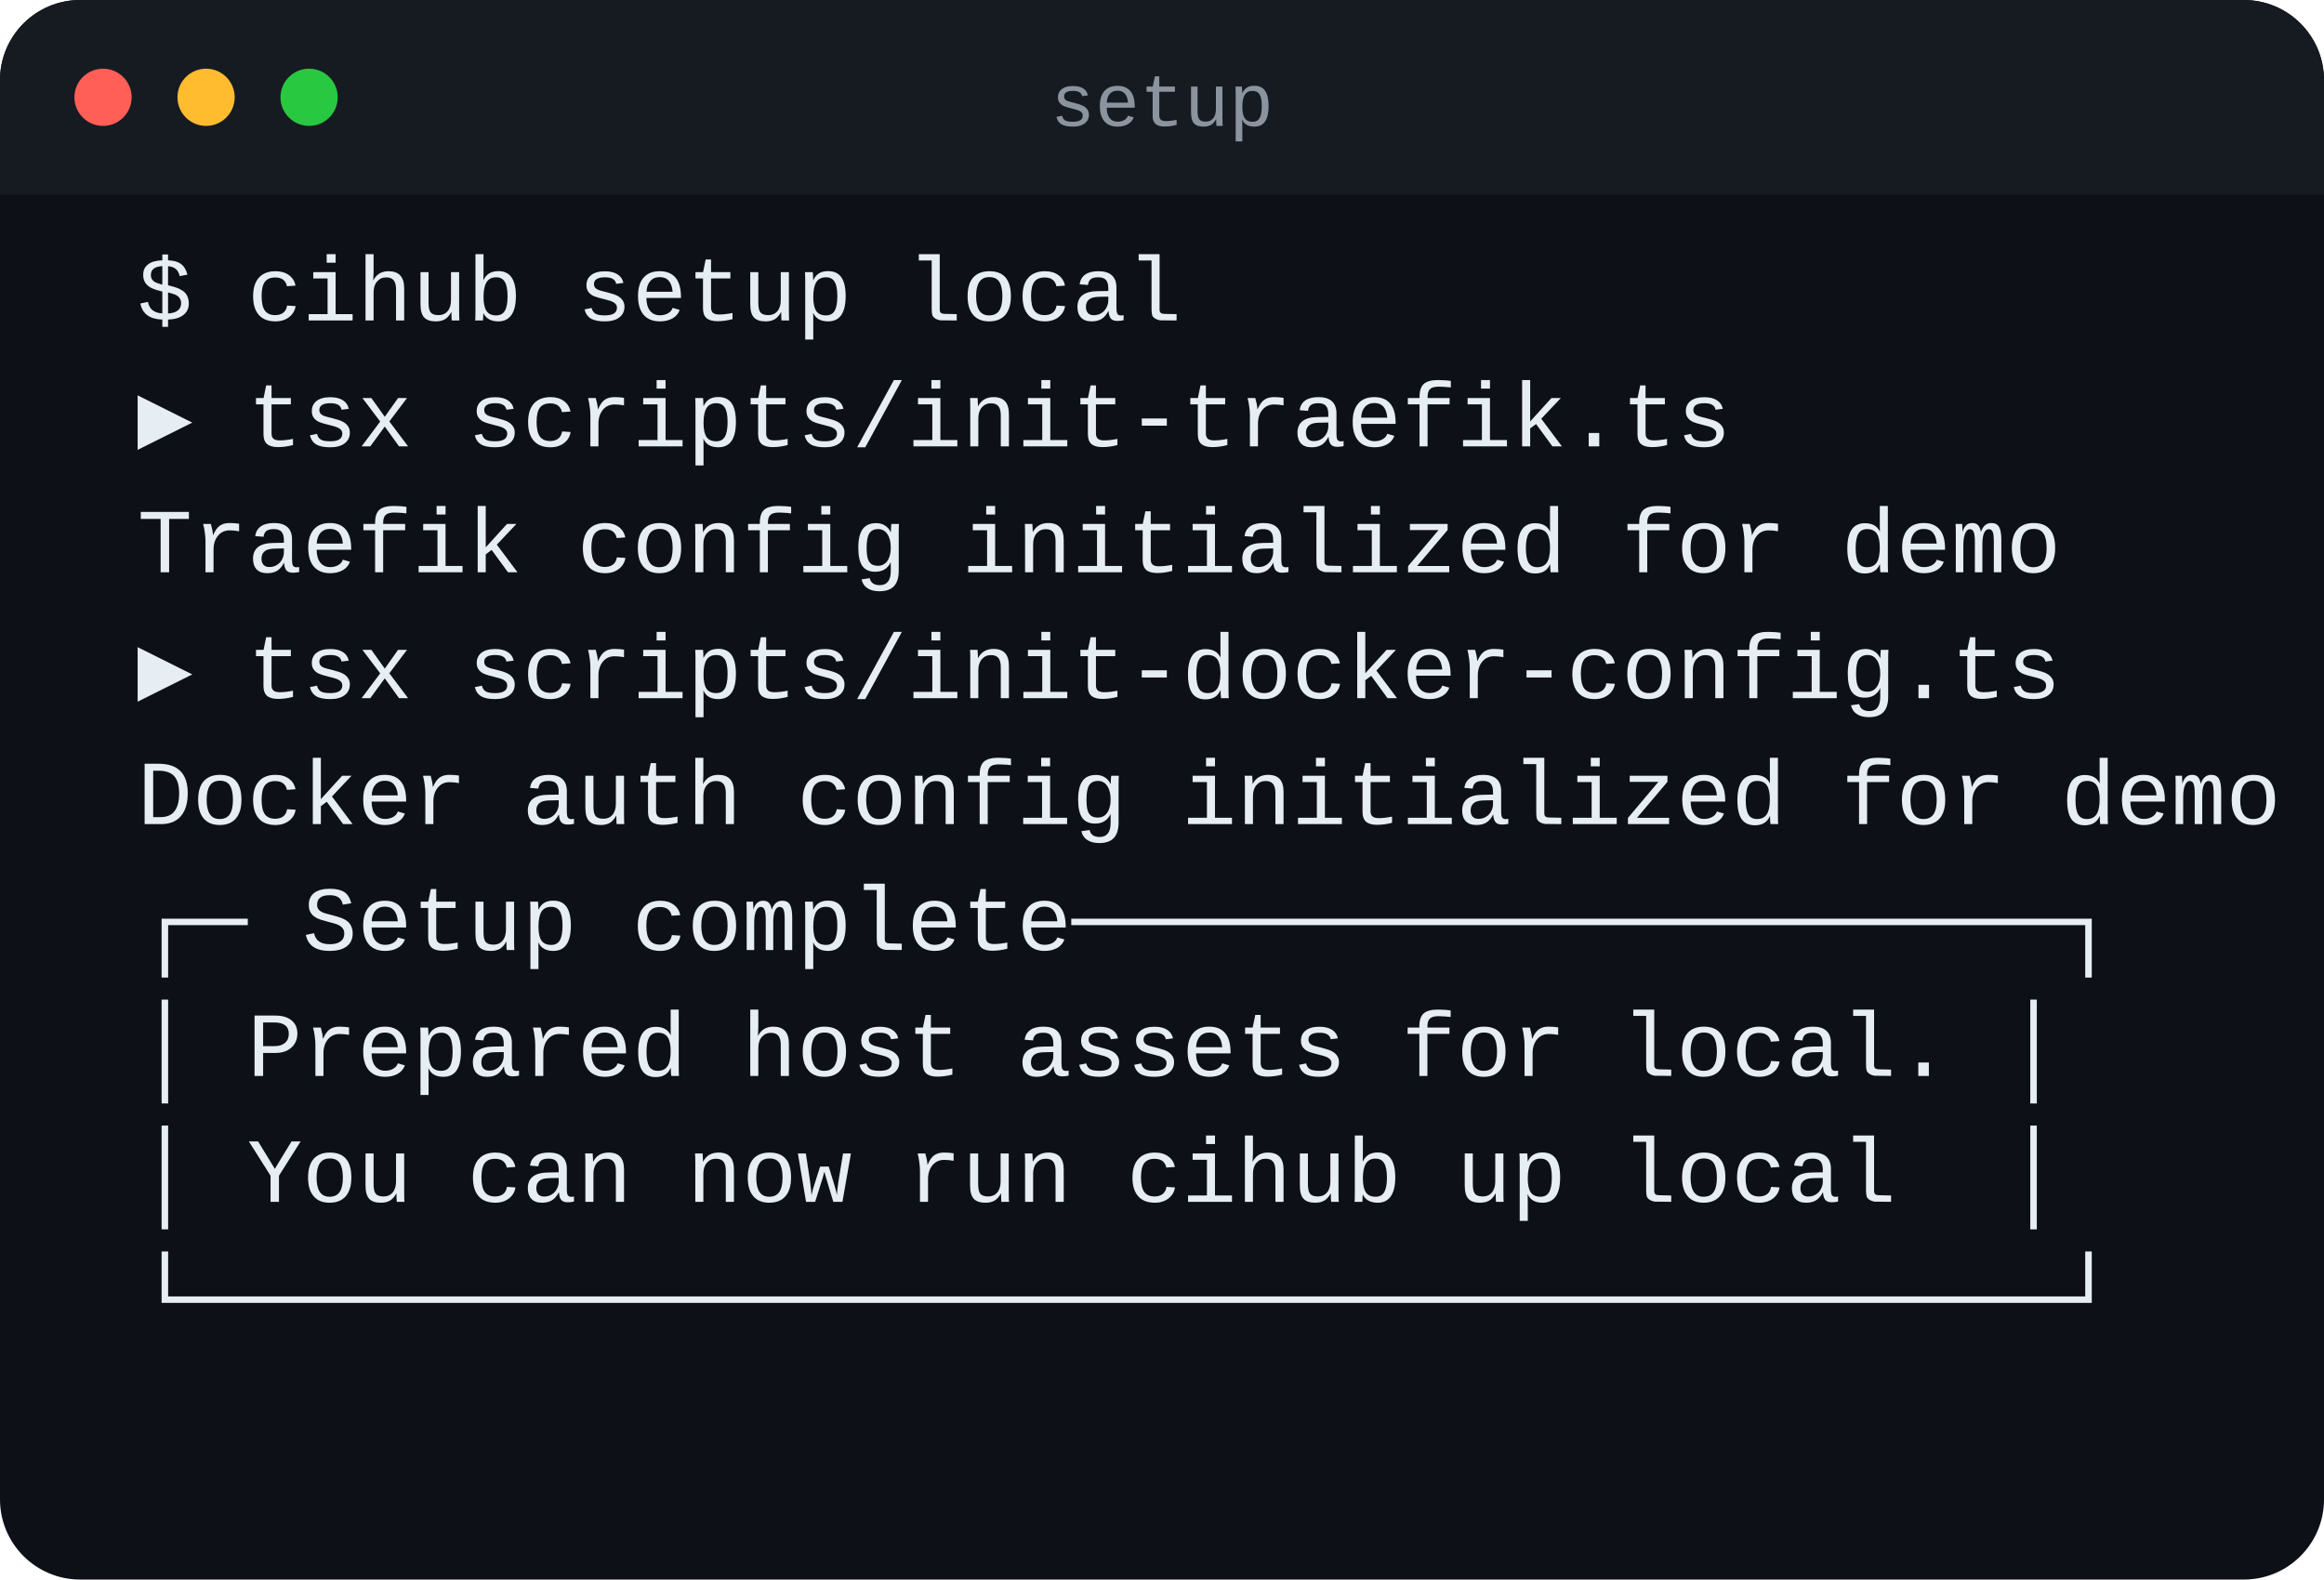
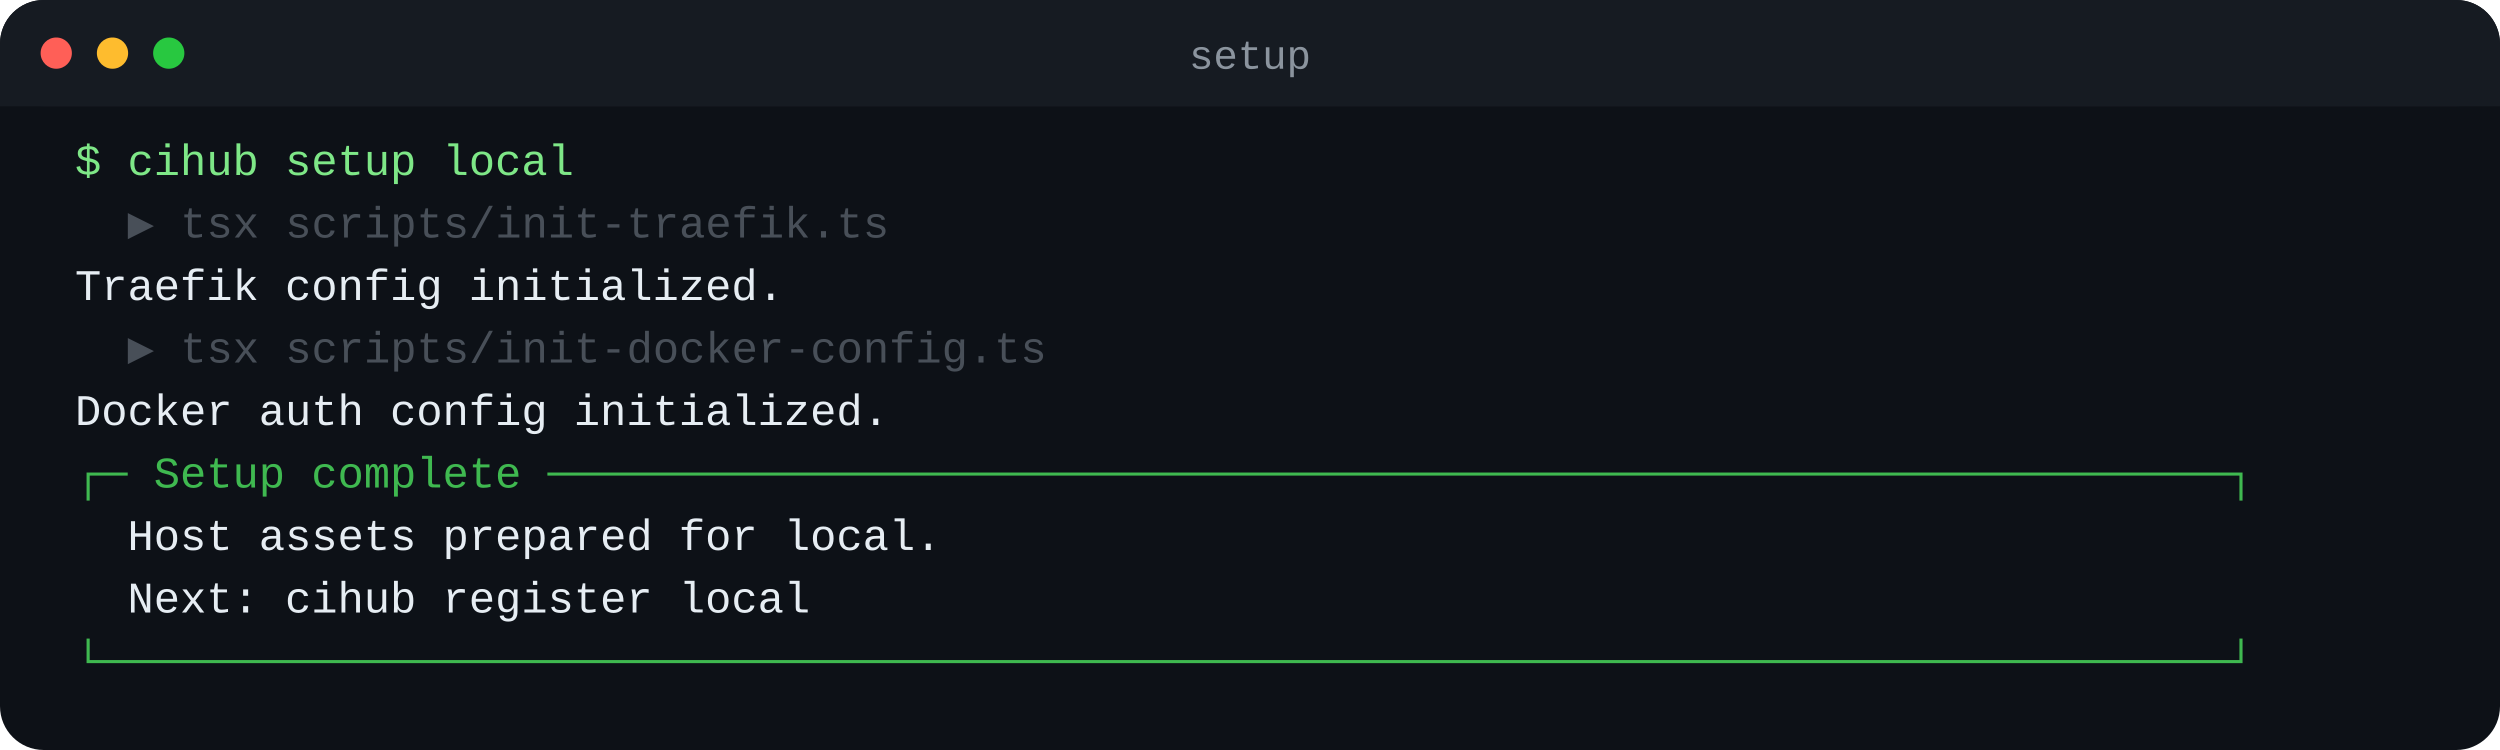
- <svg xmlns="http://www.w3.org/2000/svg" width="406" height="276" viewBox="0 0 406 276" role="img" aria-labelledby="title desc">
-   <rect width="406" height="276" rx="14" fill="#0d1117" />
-   <rect x="0" y="0" width="406" height="34" rx="14" fill="#161b22" />
-   <rect x="0" y="20" width="406" height="14" fill="#161b22" />
+ <svg xmlns="http://www.w3.org/2000/svg" width="800" height="240" viewBox="0 0 800 240" role="img" aria-labelledby="title desc">
+   <rect width="800" height="240" rx="14" fill="#0d1117" />
+   <rect x="0" y="0" width="800" height="34" rx="14" fill="#161b22" />
+   <rect x="0" y="20" width="800" height="14" fill="#161b22" />
  <circle cx="18" cy="17" r="5" fill="#ff5f57" />
  <circle cx="36" cy="17" r="5" fill="#febc2e" />
  <circle cx="54" cy="17" r="5" fill="#28c840" />
-   <text x="203.0" y="22" text-anchor="middle" fill="#8b949e" font-size="13" font-family="ui-monospace, SFMono-Regular, Menlo, Monaco, Consolas, Liberation Mono, monospace">setup</text>
-   <g font-family="ui-monospace, SFMono-Regular, Menlo, Monaco, Consolas, Liberation Mono, monospace" font-size="16" xml:space="preserve">
-     <text x="24" y="56" fill="#e6edf3">$ cihub setup local</text>
-     <text x="24" y="78" fill="#e6edf3">▶ tsx scripts/init-traefik.ts</text>
-     <text x="24" y="100" fill="#e6edf3">Traefik config initialized for demo</text>
-     <text x="24" y="122" fill="#e6edf3">▶ tsx scripts/init-docker-config.ts</text>
-     <text x="24" y="144" fill="#e6edf3">Docker auth config initialized for demo</text>
-     <text x="24" y="166" fill="#e6edf3">┌─ Setup complete──────────────────┐</text>
-     <text x="24" y="188" fill="#e6edf3">│ Prepared host assets for local. │</text>
-     <text x="24" y="210" fill="#e6edf3">│ You can now run cihub up local  │</text>
-     <text x="24" y="232" fill="#e6edf3">└──────────────────────────────────┘</text>
+   <text x="400" y="22" text-anchor="middle" fill="#8b949e" font-size="13" font-family="ui-monospace, SFMono-Regular, Menlo, Monaco, Consolas, Liberation Mono, monospace">setup</text>
+   <g font-family="ui-monospace, SFMono-Regular, Menlo, Monaco, Consolas, Liberation Mono, monospace" font-size="14" xml:space="preserve">
+     <text x="24" y="56" fill="#7ee787">$ cihub setup local</text>
+     <text x="24" y="76" fill="#484f58">  ▶ tsx scripts/init-traefik.ts</text>
+     <text x="24" y="96" fill="#e6edf3">Traefik config initialized.</text>
+     <text x="24" y="116" fill="#484f58">  ▶ tsx scripts/init-docker-config.ts</text>
+     <text x="24" y="136" fill="#e6edf3">Docker auth config initialized.</text>
+     <text x="24" y="156" fill="#3fb950">┌─ Setup complete ────────────────────────────────────────────────────────────────┐</text>
+     <text x="24" y="176" fill="#e6edf3">  Host assets prepared for local.</text>
+     <text x="24" y="196" fill="#e6edf3">  Next: cihub register local</text>
+     <text x="24" y="216" fill="#3fb950">└─────────────────────────────────────────────────────────────────────────────────┘</text>
  </g>
</svg>
